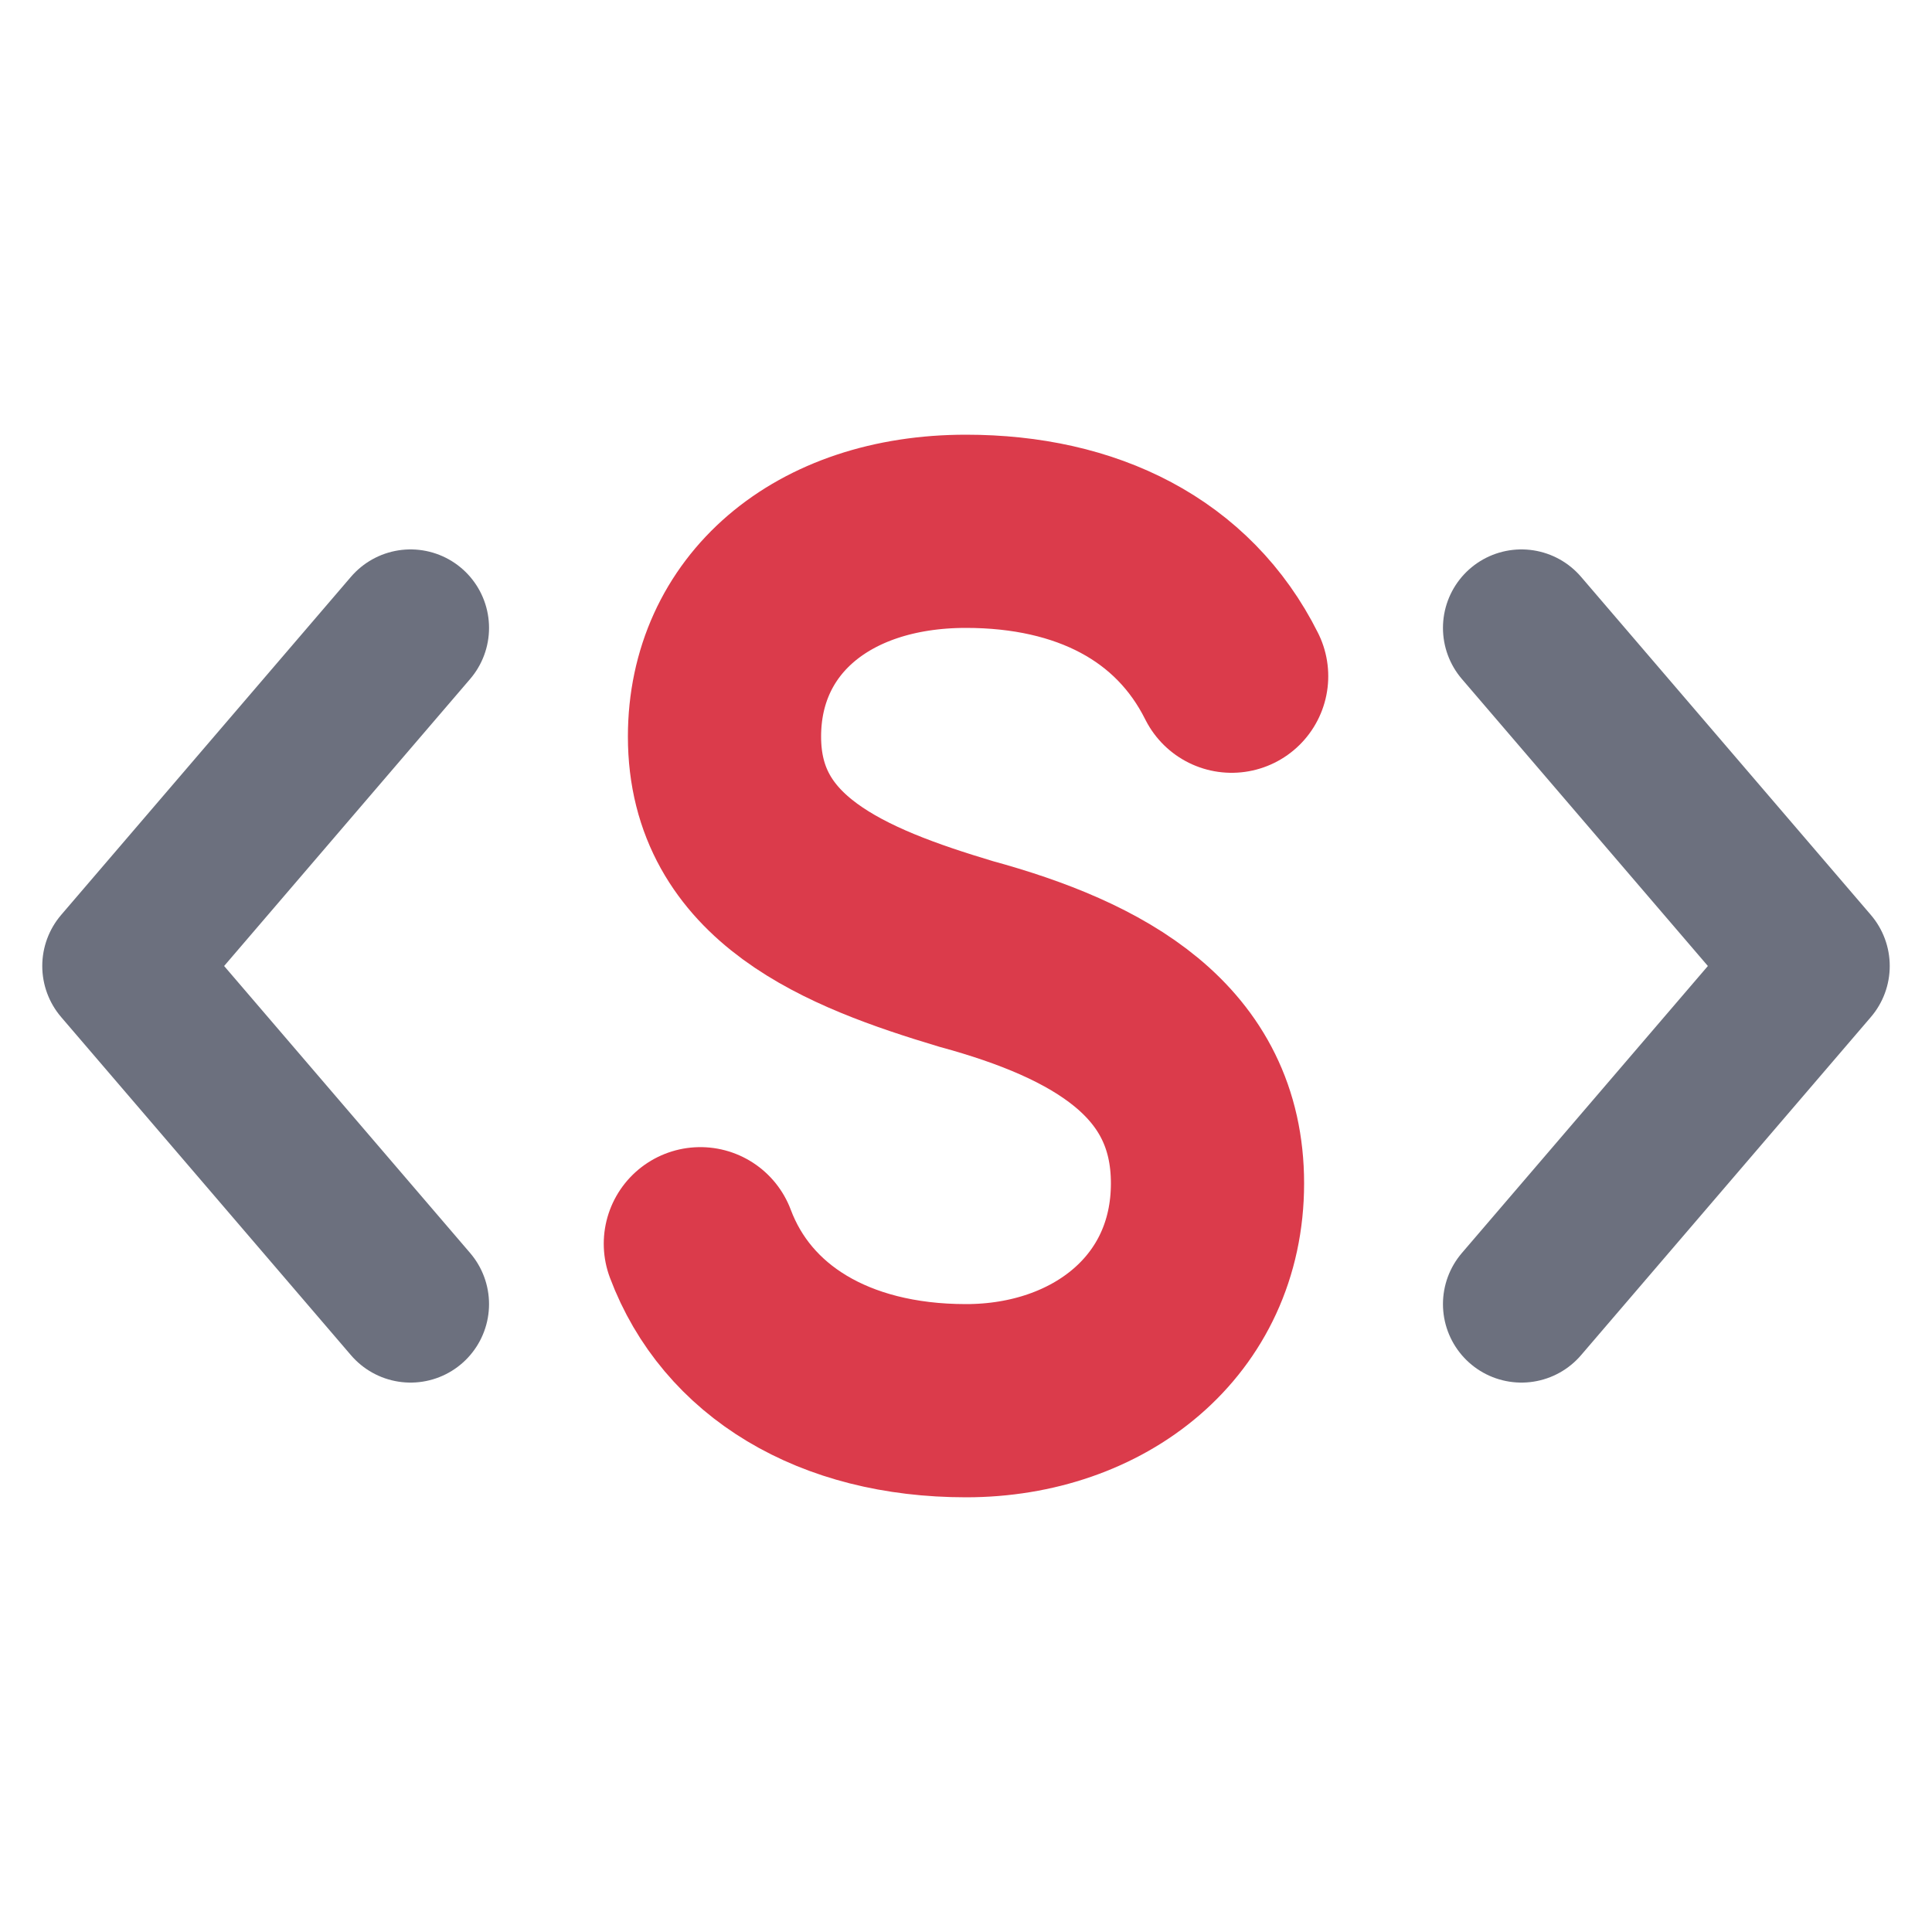
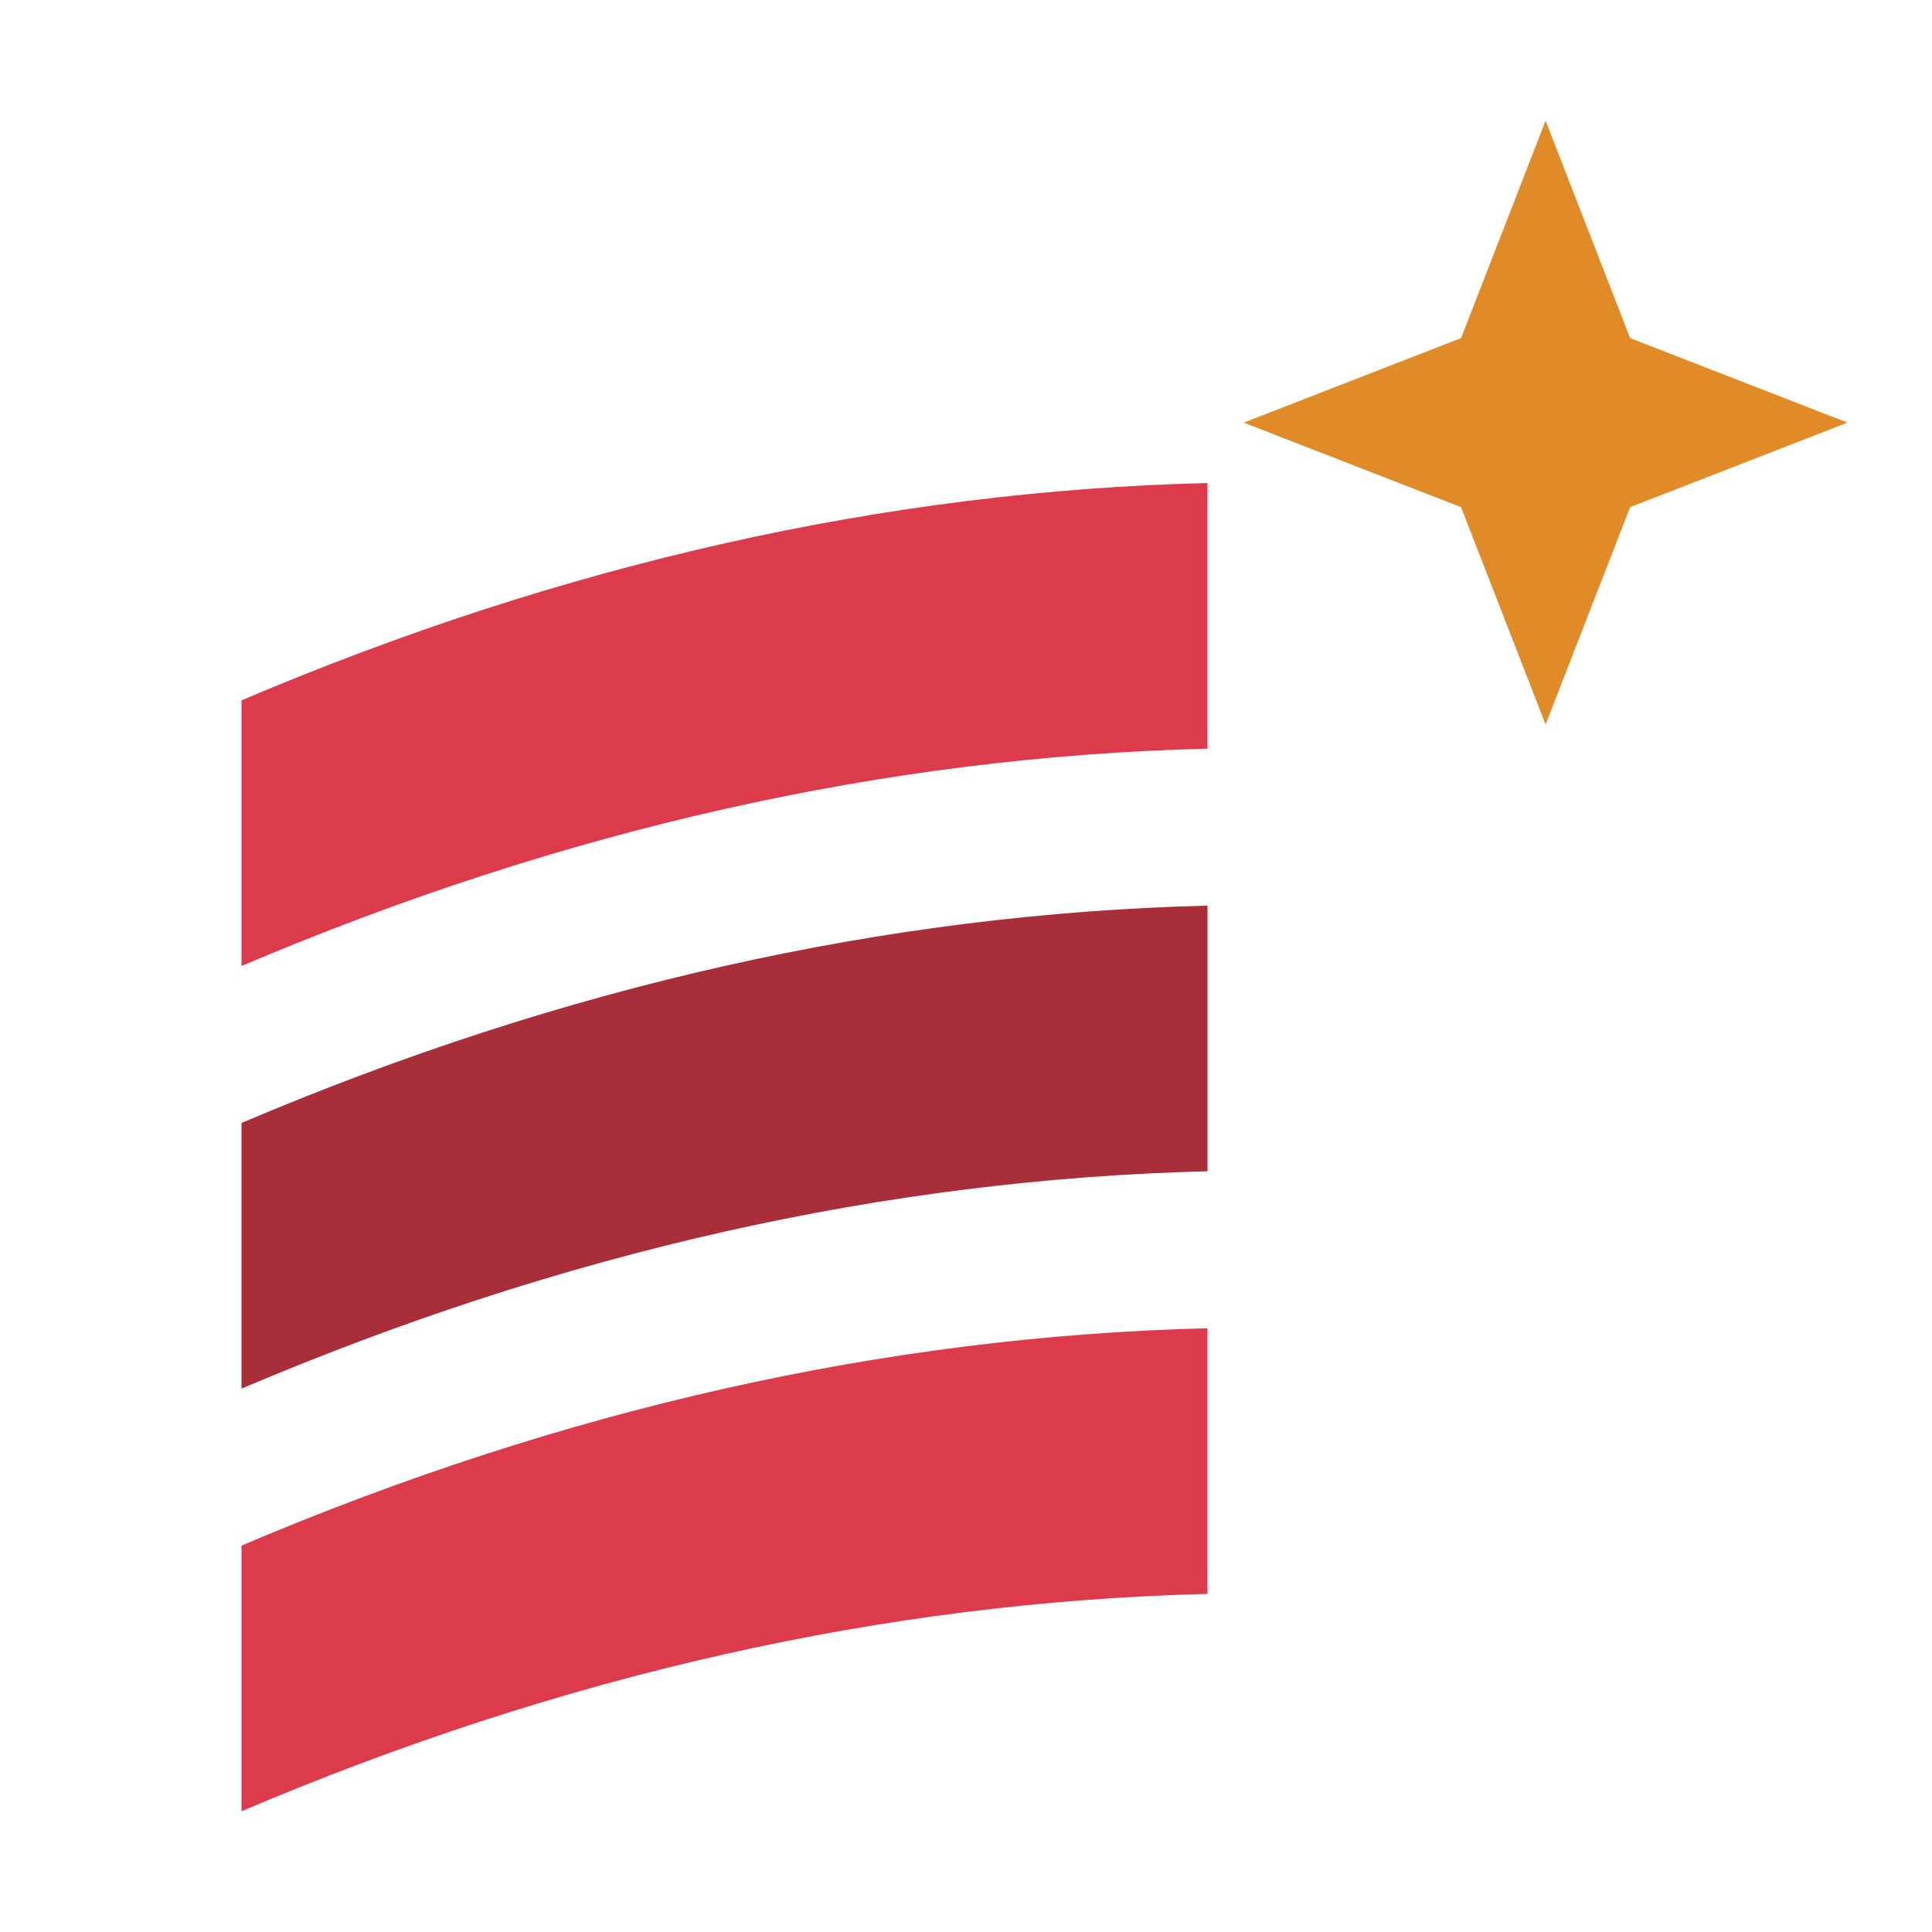
- <svg xmlns="http://www.w3.org/2000/svg" width="16" height="16" viewBox="0 0 16 16" fill="none">
-   <path d="M3.4 5.2L1 8L3.4 10.8M12.6 5.2L15 8L12.6 10.8" stroke="#6C707E" stroke-width="1.3" stroke-linecap="round" stroke-linejoin="round" />
-   <path d="M10.2 5.6C9.8 4.8 9 4.4 8 4.4C6.8 4.4 6 5.1 6 6.1C6 7.2 7 7.6 8 7.9C9.1 8.2 10 8.7 10 9.8C10 10.9 9.1 11.6 8 11.6C6.9 11.6 6.1 11.1 5.8 10.3" stroke="#DB3B4B" stroke-width="1.6" stroke-linecap="round" />
+ <svg xmlns="http://www.w3.org/2000/svg" width="16" height="16" viewBox="0 0 16 16">
+   <path d="M2 5.8Q6 4.1 10 4L10 6.2Q6 6.3 2 8Z" fill="#DB3B4B" />
+   <path d="M2 9.3Q6 7.6 10 7.5L10 9.7Q6 9.8 2 11.5Z" fill="#A82E3A" />
+   <path d="M2 12.8Q6 11.1 10 11L10 13.2Q6 13.3 2 15Z" fill="#DB3B4B" />
+   <path d="M12.8 1L13.5 2.8L15.3 3.5L13.5 4.2L12.8 6L12.1 4.2L10.3 3.5L12.1 2.8Z" fill="#E08B28" />
</svg>
